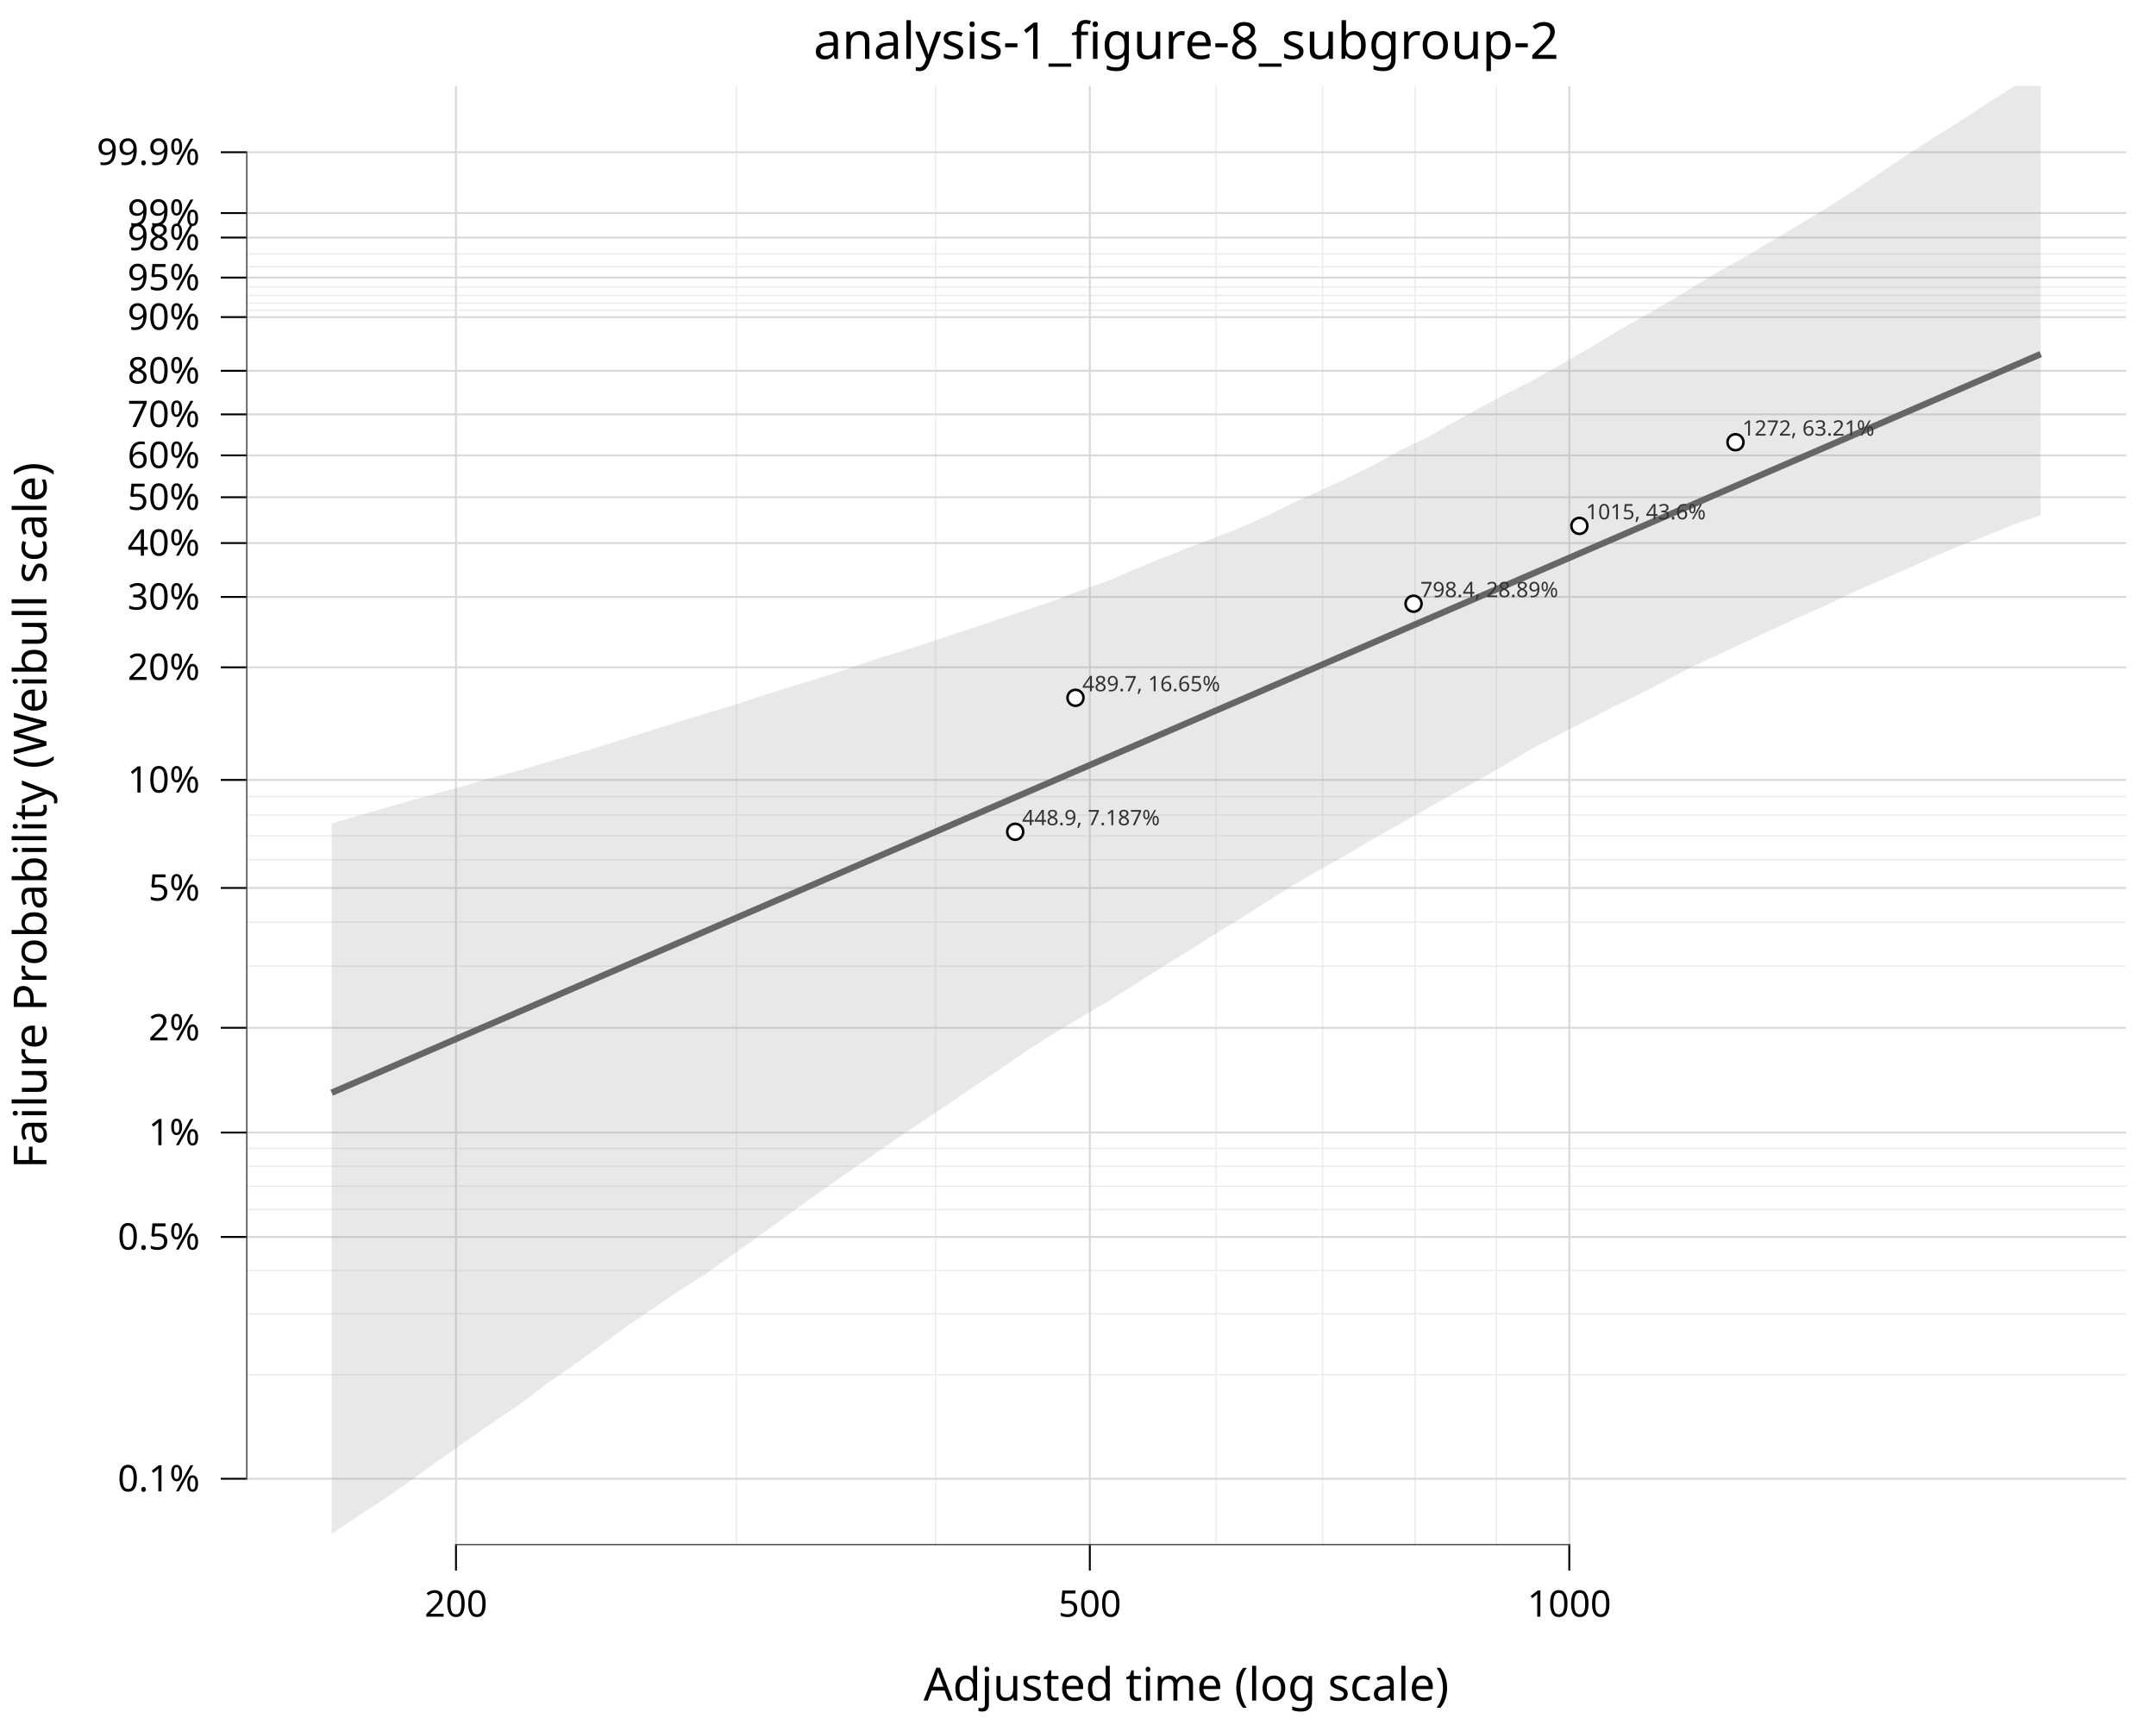
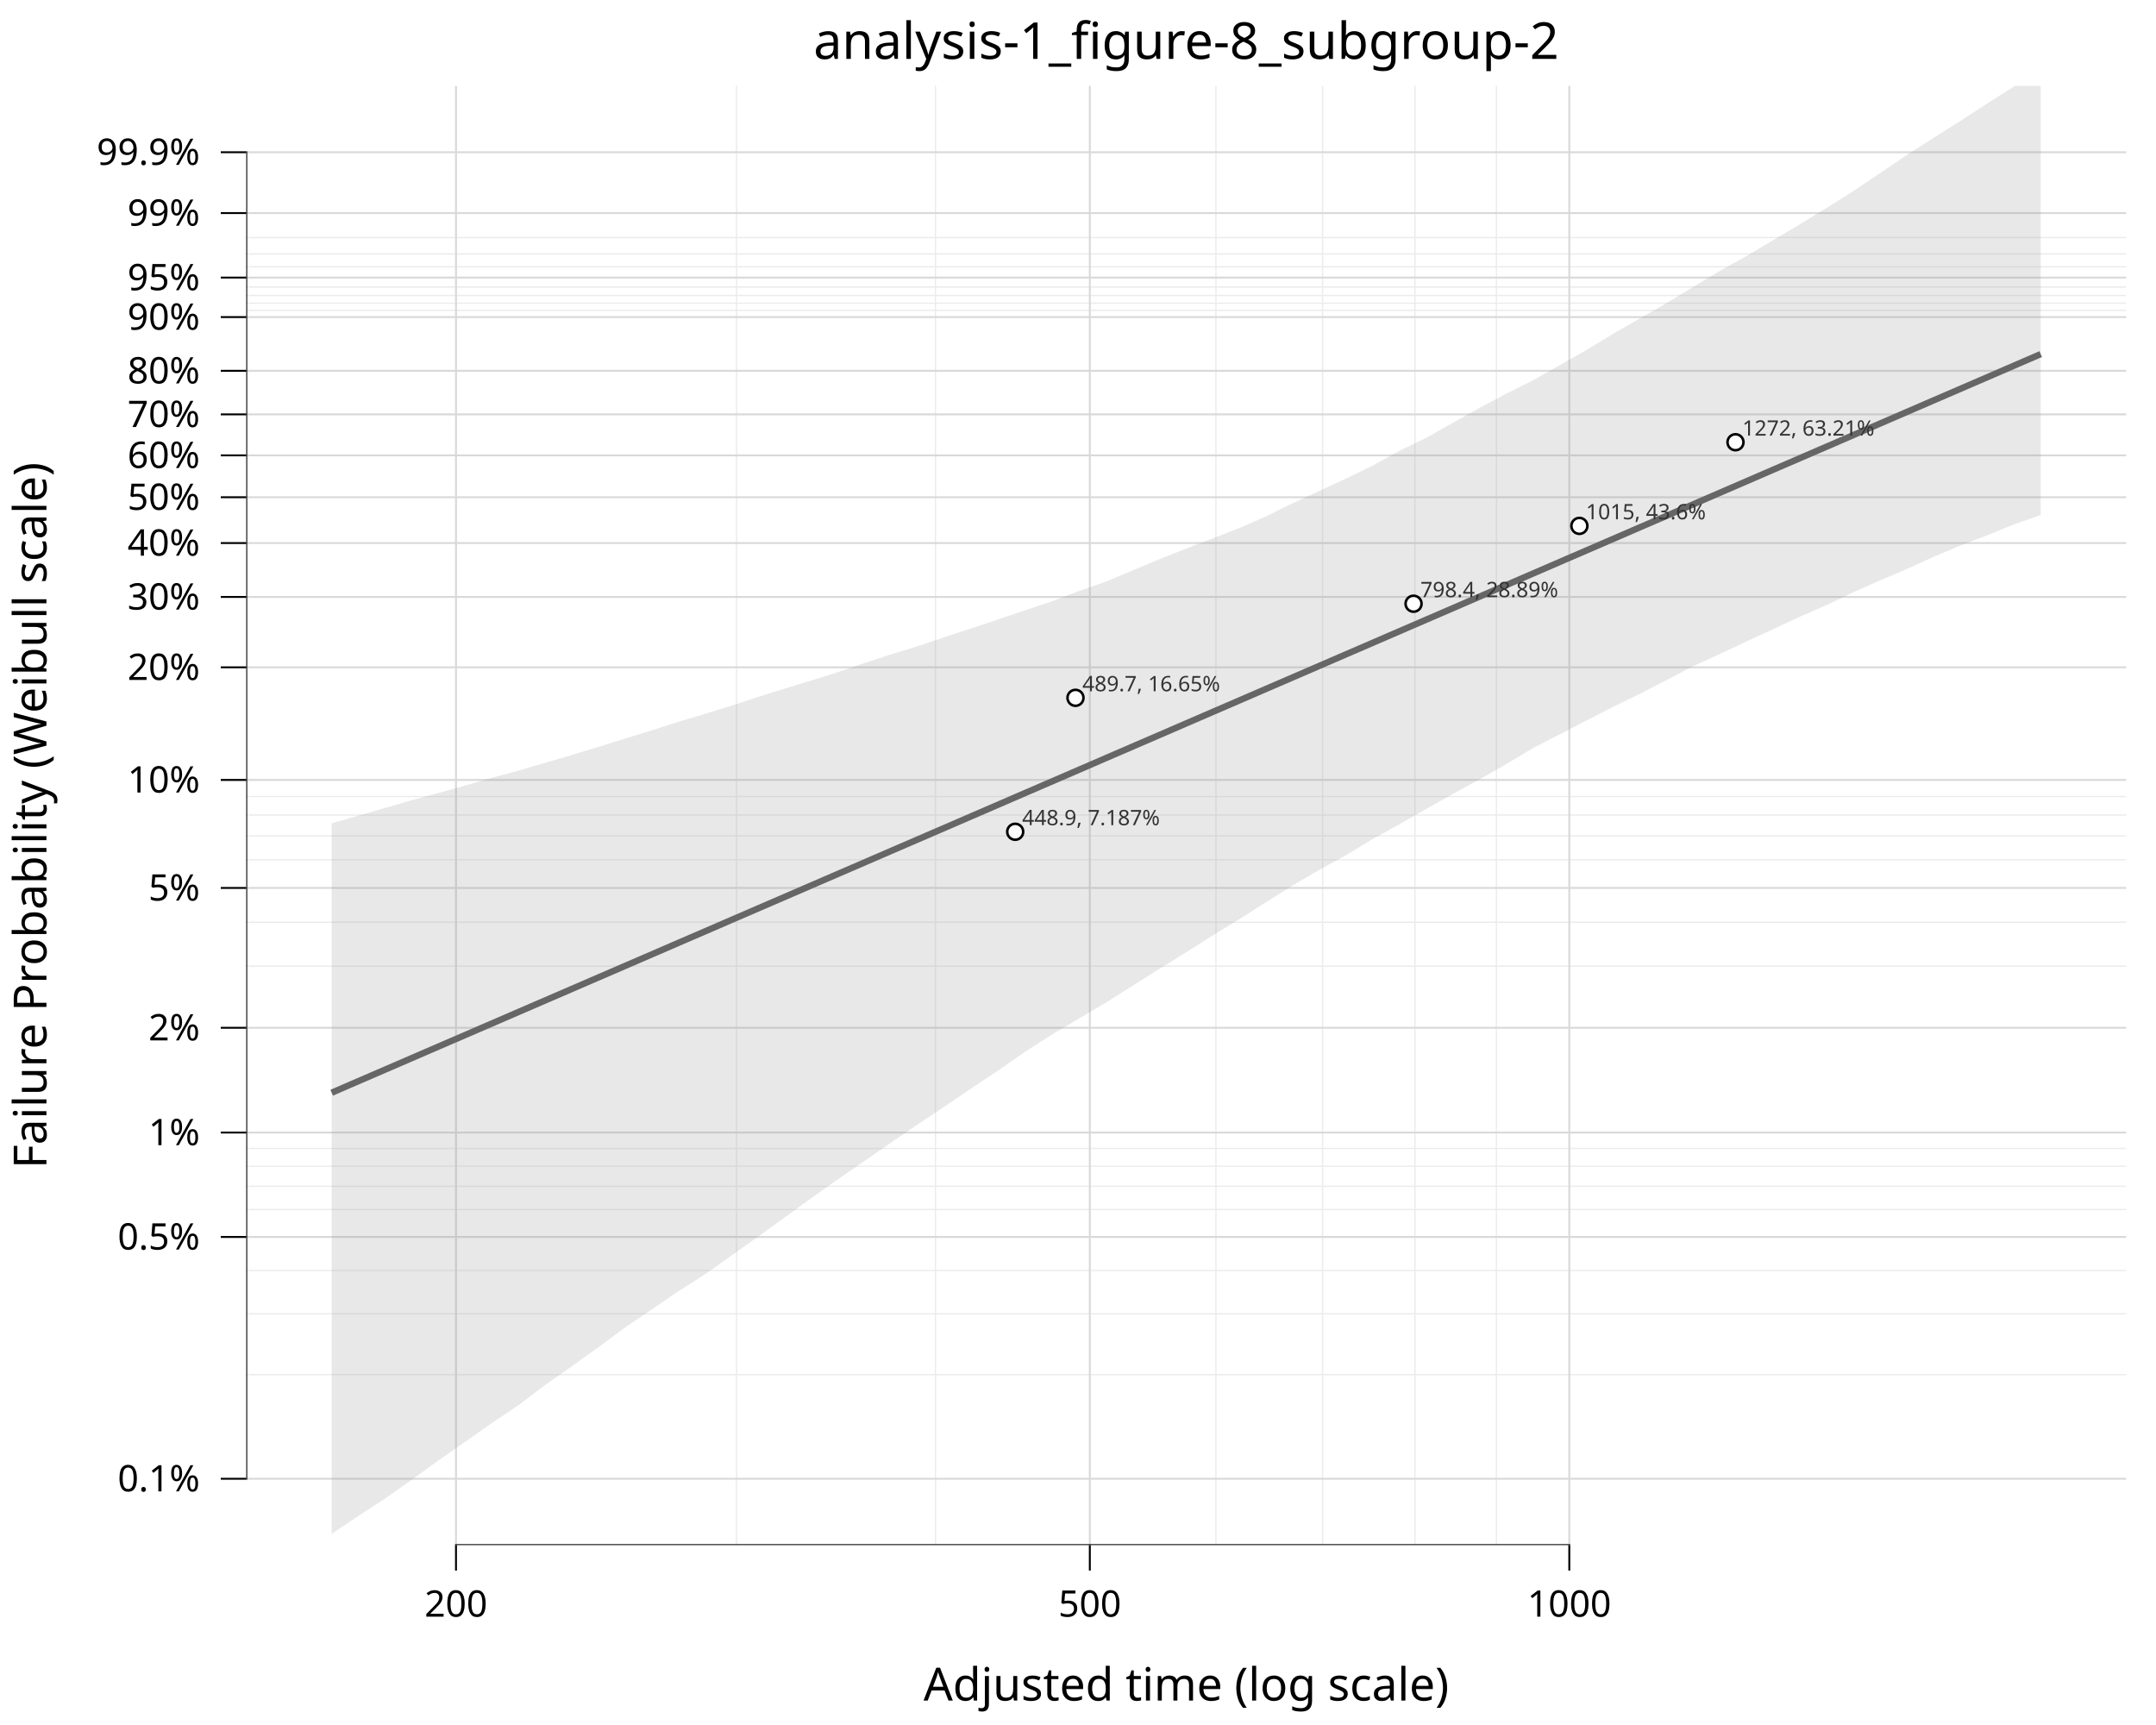
<svg xmlns="http://www.w3.org/2000/svg" class="svglite" data-engine-version="2.0" width="720.00pt" height="576.00pt" viewBox="0 0 720.00 576.00">
  <defs>
    <style type="text/css">
    .svglite line, .svglite polyline, .svglite polygon, .svglite path, .svglite rect, .svglite circle {
      fill: none;
      stroke: #000000;
      stroke-linecap: round;
      stroke-linejoin: round;
      stroke-miterlimit: 10.00;
    }
  </style>
  </defs>
  <rect width="100%" height="100%" style="stroke: none; fill: #FFFFFF;" />
  <defs>
    <clipPath id="cpMC4wMHw3MjAuMDB8MC4wMHw1NzYuMDA=">
      <rect x="0.00" y="0.00" width="720.00" height="576.00" />
    </clipPath>
  </defs>
  <g clip-path="url(#cpMC4wMHw3MjAuMDB8MC4wMHw1NzYuMDA=)">
    <rect x="0" y="0.00" width="720.00" height="576.00" style="stroke-width: 10.67; stroke: none;" />
  </g>
  <defs>
    <clipPath id="cpODIuMjR8NzEwLjA0fDI4LjY4fDUxNS45Mw==">
      <rect x="82.24" y="28.68" width="627.80" height="487.25" />
    </clipPath>
  </defs>
  <g clip-path="url(#cpODIuMjR8NzEwLjA0fDI4LjY4fDUxNS45Mw==)">
    <rect x="82.24" y="28.68" width="627.80" height="487.25" style="stroke-width: 10.67; stroke: none;" />
    <polyline points="82.24,459.02 710.04,459.02 " style="stroke-width: 0.43; stroke: #EBEBEB; stroke-linecap: butt;" />
    <polyline points="82.24,438.68 710.04,438.68 " style="stroke-width: 0.43; stroke: #EBEBEB; stroke-linecap: butt;" />
    <polyline points="82.24,424.24 710.04,424.24 " style="stroke-width: 0.43; stroke: #EBEBEB; stroke-linecap: butt;" />
    <polyline points="82.24,403.87 710.04,403.87 " style="stroke-width: 0.43; stroke: #EBEBEB; stroke-linecap: butt;" />
    <polyline points="82.24,396.12 710.04,396.12 " style="stroke-width: 0.43; stroke: #EBEBEB; stroke-linecap: butt;" />
    <polyline points="82.24,389.41 710.04,389.41 " style="stroke-width: 0.43; stroke: #EBEBEB; stroke-linecap: butt;" />
    <polyline points="82.24,383.48 710.04,383.48 " style="stroke-width: 0.43; stroke: #EBEBEB; stroke-linecap: butt;" />
    <polyline points="82.24,322.61 710.04,322.61 " style="stroke-width: 0.43; stroke: #EBEBEB; stroke-linecap: butt;" />
    <polyline points="82.24,307.94 710.04,307.94 " style="stroke-width: 0.43; stroke: #EBEBEB; stroke-linecap: butt;" />
    <polyline points="82.24,287.10 710.04,287.10 " style="stroke-width: 0.43; stroke: #EBEBEB; stroke-linecap: butt;" />
    <polyline points="82.24,279.11 710.04,279.11 " style="stroke-width: 0.43; stroke: #EBEBEB; stroke-linecap: butt;" />
    <polyline points="82.24,272.15 710.04,272.15 " style="stroke-width: 0.43; stroke: #EBEBEB; stroke-linecap: butt;" />
    <polyline points="82.24,265.98 710.04,265.98 " style="stroke-width: 0.43; stroke: #EBEBEB; stroke-linecap: butt;" />
    <polyline points="82.24,199.33 710.04,199.33 " style="stroke-width: 0.43; stroke: #EBEBEB; stroke-linecap: butt;" />
    <polyline points="82.24,138.37 710.04,138.37 " style="stroke-width: 0.43; stroke: #EBEBEB; stroke-linecap: butt;" />
    <polyline points="82.24,103.63 710.04,103.63 " style="stroke-width: 0.43; stroke: #EBEBEB; stroke-linecap: butt;" />
    <polyline points="82.24,101.24 710.04,101.24 " style="stroke-width: 0.43; stroke: #EBEBEB; stroke-linecap: butt;" />
    <polyline points="82.24,98.66 710.04,98.66 " style="stroke-width: 0.43; stroke: #EBEBEB; stroke-linecap: butt;" />
    <polyline points="82.24,95.84 710.04,95.84 " style="stroke-width: 0.43; stroke: #EBEBEB; stroke-linecap: butt;" />
    <polyline points="82.24,92.69 710.04,92.69 " style="stroke-width: 0.43; stroke: #EBEBEB; stroke-linecap: butt;" />
    <polyline points="82.24,89.09 710.04,89.09 " style="stroke-width: 0.43; stroke: #EBEBEB; stroke-linecap: butt;" />
    <polyline points="82.24,84.80 710.04,84.80 " style="stroke-width: 0.43; stroke: #EBEBEB; stroke-linecap: butt;" />
+     <polyline points="82.24,79.32 710.04,79.32 " style="stroke-width: 0.43; stroke: #EBEBEB; stroke-linecap: butt;" />
    <polyline points="245.95,515.93 245.95,28.68 " style="stroke-width: 0.43; stroke: #EBEBEB; stroke-linecap: butt;" />
    <polyline points="312.40,515.93 312.40,28.68 " style="stroke-width: 0.43; stroke: #EBEBEB; stroke-linecap: butt;" />
    <polyline points="406.07,515.93 406.07,28.68 " style="stroke-width: 0.43; stroke: #EBEBEB; stroke-linecap: butt;" />
    <polyline points="441.68,515.93 441.68,28.68 " style="stroke-width: 0.43; stroke: #EBEBEB; stroke-linecap: butt;" />
    <polyline points="472.52,515.93 472.52,28.68 " style="stroke-width: 0.43; stroke: #EBEBEB; stroke-linecap: butt;" />
    <polyline points="499.73,515.93 499.73,28.68 " style="stroke-width: 0.43; stroke: #EBEBEB; stroke-linecap: butt;" />
    <polyline points="82.24,493.78 710.04,493.78 " style="stroke-width: 0.64; stroke: #D9D9D9; stroke-linecap: butt;" />
    <polyline points="82.24,413.03 710.04,413.03 " style="stroke-width: 0.64; stroke: #D9D9D9; stroke-linecap: butt;" />
    <polyline points="82.24,378.17 710.04,378.17 " style="stroke-width: 0.64; stroke: #D9D9D9; stroke-linecap: butt;" />
    <polyline points="82.24,343.19 710.04,343.19 " style="stroke-width: 0.64; stroke: #D9D9D9; stroke-linecap: butt;" />
    <polyline points="82.24,296.50 710.04,296.50 " style="stroke-width: 0.64; stroke: #D9D9D9; stroke-linecap: butt;" />
    <polyline points="82.24,260.43 710.04,260.43 " style="stroke-width: 0.64; stroke: #D9D9D9; stroke-linecap: butt;" />
    <polyline points="82.24,222.83 710.04,222.83 " style="stroke-width: 0.64; stroke: #D9D9D9; stroke-linecap: butt;" />
    <polyline points="82.24,199.33 710.04,199.33 " style="stroke-width: 0.64; stroke: #D9D9D9; stroke-linecap: butt;" />
    <polyline points="82.24,181.33 710.04,181.33 " style="stroke-width: 0.64; stroke: #D9D9D9; stroke-linecap: butt;" />
    <polyline points="82.24,166.03 710.04,166.03 " style="stroke-width: 0.64; stroke: #D9D9D9; stroke-linecap: butt;" />
    <polyline points="82.24,152.05 710.04,152.05 " style="stroke-width: 0.64; stroke: #D9D9D9; stroke-linecap: butt;" />
    <polyline points="82.24,138.37 710.04,138.37 " style="stroke-width: 0.64; stroke: #D9D9D9; stroke-linecap: butt;" />
    <polyline points="82.24,123.82 710.04,123.82 " style="stroke-width: 0.64; stroke: #D9D9D9; stroke-linecap: butt;" />
    <polyline points="82.24,105.88 710.04,105.88 " style="stroke-width: 0.64; stroke: #D9D9D9; stroke-linecap: butt;" />
    <polyline points="82.24,92.69 710.04,92.69 " style="stroke-width: 0.64; stroke: #D9D9D9; stroke-linecap: butt;" />
-     <polyline points="82.24,79.32 710.04,79.32 " style="stroke-width: 0.64; stroke: #D9D9D9; stroke-linecap: butt;" />
    <polyline points="82.24,71.14 710.04,71.14 " style="stroke-width: 0.64; stroke: #D9D9D9; stroke-linecap: butt;" />
    <polyline points="82.24,50.83 710.04,50.83 " style="stroke-width: 0.64; stroke: #D9D9D9; stroke-linecap: butt;" />
    <polyline points="152.28,515.93 152.28,28.68 " style="stroke-width: 0.64; stroke: #D9D9D9; stroke-linecap: butt;" />
    <polyline points="363.95,515.93 363.95,28.68 " style="stroke-width: 0.64; stroke: #D9D9D9; stroke-linecap: butt;" />
    <polyline points="524.07,515.93 524.07,28.68 " style="stroke-width: 0.64; stroke: #D9D9D9; stroke-linecap: butt;" />
    <polygon points="110.77,274.90 119.69,272.36 128.61,269.77 137.52,267.21 146.44,264.78 155.36,262.30 164.28,259.71 173.20,257.31 182.11,254.69 191.03,252.09 199.95,249.37 208.87,246.59 217.78,243.83 226.70,240.99 235.62,238.30 244.54,235.56 253.45,232.62 262.37,229.84 271.29,227.12 280.21,224.31 289.12,221.26 298.04,218.35 306.96,215.62 315.88,212.62 324.80,209.67 333.71,206.70 342.63,203.69 351.55,200.70 360.47,197.30 369.38,194.21 378.30,190.44 387.22,186.71 396.14,183.17 405.05,179.75 413.97,176.28 422.89,172.37 431.81,167.99 440.72,163.84 449.64,159.74 458.56,155.39 467.48,150.45 476.40,146.16 485.31,141.10 494.23,136.15 503.15,131.39 512.07,126.93 520.98,121.88 529.90,116.82 538.82,111.39 547.74,106.27 556.65,101.16 565.57,95.73 574.49,90.36 583.41,85.40 592.32,80.10 601.24,74.79 610.16,69.33 619.08,63.69 628.00,57.70 636.91,51.68 645.83,45.96 654.75,40.33 663.67,34.54 672.58,28.86 681.50,23.34 681.50,171.97 672.58,175.08 663.67,178.74 654.75,182.12 645.83,185.88 636.91,189.93 628.00,193.75 619.08,197.67 610.16,201.96 601.24,205.85 592.32,210.00 583.41,214.11 574.49,218.31 565.57,222.37 556.65,227.05 547.74,231.62 538.82,235.98 529.90,240.52 520.98,245.15 512.07,249.72 503.15,255.07 494.23,260.16 485.31,265.04 476.40,270.06 467.48,275.15 458.56,280.08 449.64,285.47 440.72,290.38 431.81,295.57 422.89,301.17 413.97,306.87 405.05,312.30 396.14,317.97 387.22,323.49 378.30,329.12 369.38,334.74 360.47,340.01 351.55,345.28 342.63,351.00 333.71,357.20 324.80,363.10 315.88,369.21 306.96,375.13 298.04,381.20 289.12,387.39 280.21,393.51 271.29,399.80 262.37,406.27 253.45,412.72 244.54,419.04 235.62,425.39 226.70,431.06 217.78,437.14 208.87,443.18 199.95,449.77 191.03,456.19 182.11,462.39 173.20,469.18 164.28,475.15 155.36,481.43 146.44,487.65 137.52,494.09 128.61,500.37 119.69,506.19 110.77,512.18 " style="stroke-width: 0.00; stroke: none; stroke-linecap: butt; fill: #999999; fill-opacity: 0.22;" />
    <polyline points="110.77,274.90 119.69,272.36 128.61,269.77 137.52,267.21 146.44,264.78 155.36,262.30 164.28,259.71 173.20,257.31 182.11,254.69 191.03,252.09 199.95,249.37 208.87,246.59 217.78,243.83 226.70,240.99 235.62,238.30 244.54,235.56 253.45,232.62 262.37,229.84 271.29,227.12 280.21,224.31 289.12,221.26 298.04,218.35 306.96,215.62 315.88,212.62 324.80,209.67 333.71,206.70 342.63,203.69 351.55,200.70 360.47,197.30 369.38,194.21 378.30,190.44 387.22,186.71 396.14,183.17 405.05,179.75 413.97,176.28 422.89,172.37 431.81,167.99 440.72,163.84 449.64,159.74 458.56,155.39 467.48,150.45 476.40,146.16 485.31,141.10 494.23,136.15 503.15,131.39 512.07,126.93 520.98,121.88 529.90,116.82 538.82,111.39 547.74,106.27 556.65,101.16 565.57,95.73 574.49,90.36 583.41,85.40 592.32,80.10 601.24,74.79 610.16,69.33 619.08,63.69 628.00,57.70 636.91,51.68 645.83,45.96 654.75,40.33 663.67,34.54 672.58,28.86 681.50,23.34 " style="stroke-width: 1.07; stroke: none; stroke-linecap: butt;" />
    <polyline points="681.50,171.97 672.58,175.08 663.67,178.74 654.75,182.12 645.83,185.88 636.91,189.93 628.00,193.75 619.08,197.67 610.16,201.96 601.24,205.85 592.32,210.00 583.41,214.11 574.49,218.31 565.57,222.37 556.65,227.05 547.74,231.62 538.82,235.98 529.90,240.52 520.98,245.15 512.07,249.72 503.15,255.07 494.23,260.16 485.31,265.04 476.40,270.06 467.48,275.15 458.56,280.08 449.64,285.47 440.72,290.38 431.81,295.57 422.89,301.17 413.97,306.87 405.05,312.30 396.14,317.97 387.22,323.49 378.30,329.12 369.38,334.74 360.47,340.01 351.55,345.28 342.63,351.00 333.71,357.20 324.80,363.10 315.88,369.21 306.96,375.13 298.04,381.20 289.12,387.39 280.21,393.51 271.29,399.80 262.37,406.27 253.45,412.72 244.54,419.04 235.62,425.39 226.70,431.06 217.78,437.14 208.87,443.18 199.95,449.77 191.03,456.19 182.11,462.39 173.20,469.18 164.28,475.15 155.36,481.43 146.44,487.65 137.52,494.09 128.61,500.37 119.69,506.19 110.77,512.18 " style="stroke-width: 1.07; stroke: none; stroke-linecap: butt;" />
    <polyline points="110.77,364.87 119.69,361.01 128.61,357.16 137.52,353.31 146.44,349.45 155.36,345.60 164.28,341.75 173.20,337.89 182.11,334.04 191.03,330.19 199.95,326.33 208.87,322.48 217.78,318.63 226.70,314.77 235.62,310.92 244.54,307.06 253.45,303.21 262.37,299.36 271.29,295.50 280.21,291.65 289.12,287.80 298.04,283.94 306.96,280.09 315.88,276.24 324.80,272.38 333.71,268.53 342.63,264.67 351.55,260.82 360.47,256.97 369.38,253.11 378.30,249.26 387.22,245.41 396.14,241.55 405.05,237.70 413.97,233.85 422.89,229.99 431.81,226.14 440.72,222.29 449.64,218.43 458.56,214.58 467.48,210.72 476.40,206.87 485.31,203.02 494.23,199.16 503.15,195.31 512.07,191.46 520.98,187.60 529.90,183.75 538.82,179.90 547.74,176.04 556.65,172.19 565.57,168.34 574.49,164.48 583.41,160.63 592.32,156.77 601.24,152.92 610.16,149.07 619.08,145.21 628.00,141.36 636.91,137.51 645.83,133.65 654.75,129.80 663.67,125.95 672.58,122.09 681.50,118.24 " style="stroke-width: 2.13; stroke: #666666; stroke-linecap: butt;" />
    <circle cx="339.03" cy="277.74" r="2.67" style="stroke-width: 0.85; fill: #FFFFFF;" />
    <circle cx="359.16" cy="233.01" r="2.67" style="stroke-width: 0.85; fill: #FFFFFF;" />
    <circle cx="472.06" cy="201.59" r="2.67" style="stroke-width: 0.85; fill: #FFFFFF;" />
    <circle cx="527.44" cy="175.60" r="2.67" style="stroke-width: 0.85; fill: #FFFFFF;" />
    <circle cx="579.57" cy="147.67" r="2.67" style="stroke-width: 0.85; fill: #FFFFFF;" />
    <text x="341.33" y="275.54" style="font-size: 7.11px; fill: #333333; font-family: sans;" textLength="45.88px" lengthAdjust="spacingAndGlyphs">448.9, 7.187%</text>
    <text x="361.45" y="230.81" style="font-size: 7.11px; fill: #333333; font-family: sans;" textLength="45.88px" lengthAdjust="spacingAndGlyphs">489.7, 16.65%</text>
    <text x="474.36" y="199.39" style="font-size: 7.11px; fill: #333333; font-family: sans;" textLength="45.88px" lengthAdjust="spacingAndGlyphs">798.4, 28.89%</text>
    <text x="529.63" y="173.40" style="font-size: 7.11px; fill: #333333; font-family: sans;" textLength="43.90px" lengthAdjust="spacingAndGlyphs"> 1015,  43.6%</text>
    <text x="581.87" y="145.46" style="font-size: 7.11px; fill: #333333; font-family: sans;" textLength="45.88px" lengthAdjust="spacingAndGlyphs"> 1272, 63.21%</text>
    <line x1="151.96" y1="515.93" x2="524.39" y2="515.93" style="stroke-width: 0.64; stroke-linecap: butt;" />
    <line x1="82.24" y1="494.10" x2="82.24" y2="50.51" style="stroke-width: 0.64; stroke-linecap: butt;" />
    <rect x="82.24" y="28.68" width="627.80" height="487.25" style="stroke-width: 0.00; stroke: none;" />
  </g>
  <g clip-path="url(#cpMC4wMHw3MjAuMDB8MC4wMHw1NzYuMDA=)">
    <polyline points="82.24,515.93 82.24,28.68 " style="stroke-width: 0.00; stroke: none; stroke-linecap: butt;" />
    <text x="66.76" y="497.99" text-anchor="end" style="font-size: 12.24px; font-family: sans;" textLength="34.70px" lengthAdjust="spacingAndGlyphs">  0.1%</text>
    <text x="66.76" y="417.24" text-anchor="end" style="font-size: 12.24px; font-family: sans;" textLength="34.70px" lengthAdjust="spacingAndGlyphs">  0.5%</text>
    <text x="66.76" y="382.39" text-anchor="end" style="font-size: 12.24px; font-family: sans;" textLength="31.29px" lengthAdjust="spacingAndGlyphs">    1%</text>
    <text x="66.76" y="347.40" text-anchor="end" style="font-size: 12.24px; font-family: sans;" textLength="31.29px" lengthAdjust="spacingAndGlyphs">    2%</text>
    <text x="66.76" y="300.71" text-anchor="end" style="font-size: 12.24px; font-family: sans;" textLength="31.29px" lengthAdjust="spacingAndGlyphs">    5%</text>
    <text x="66.76" y="264.64" text-anchor="end" style="font-size: 12.24px; font-family: sans;" textLength="34.70px" lengthAdjust="spacingAndGlyphs">   10%</text>
    <text x="66.76" y="227.04" text-anchor="end" style="font-size: 12.24px; font-family: sans;" textLength="34.70px" lengthAdjust="spacingAndGlyphs">   20%</text>
    <text x="66.76" y="203.54" text-anchor="end" style="font-size: 12.24px; font-family: sans;" textLength="34.70px" lengthAdjust="spacingAndGlyphs">   30%</text>
    <text x="66.76" y="185.54" text-anchor="end" style="font-size: 12.24px; font-family: sans;" textLength="34.70px" lengthAdjust="spacingAndGlyphs">   40%</text>
    <text x="66.76" y="170.24" text-anchor="end" style="font-size: 12.24px; font-family: sans;" textLength="34.70px" lengthAdjust="spacingAndGlyphs">   50%</text>
    <text x="66.76" y="156.26" text-anchor="end" style="font-size: 12.24px; font-family: sans;" textLength="34.70px" lengthAdjust="spacingAndGlyphs">   60%</text>
    <text x="66.76" y="142.58" text-anchor="end" style="font-size: 12.24px; font-family: sans;" textLength="34.70px" lengthAdjust="spacingAndGlyphs">   70%</text>
    <text x="66.76" y="128.03" text-anchor="end" style="font-size: 12.24px; font-family: sans;" textLength="34.70px" lengthAdjust="spacingAndGlyphs">   80%</text>
    <text x="66.76" y="110.09" text-anchor="end" style="font-size: 12.24px; font-family: sans;" textLength="34.70px" lengthAdjust="spacingAndGlyphs">   90%</text>
    <text x="66.76" y="96.90" text-anchor="end" style="font-size: 12.24px; font-family: sans;" textLength="34.70px" lengthAdjust="spacingAndGlyphs">   95%</text>
-     <text x="66.76" y="83.53" text-anchor="end" style="font-size: 12.24px; font-family: sans;" textLength="34.70px" lengthAdjust="spacingAndGlyphs">   98%</text>
    <text x="66.76" y="75.35" text-anchor="end" style="font-size: 12.24px; font-family: sans;" textLength="34.70px" lengthAdjust="spacingAndGlyphs">   99%</text>
    <text x="66.76" y="55.04" text-anchor="end" style="font-size: 12.24px; font-family: sans;" textLength="38.11px" lengthAdjust="spacingAndGlyphs"> 99.9%</text>
    <polyline points="73.73,493.78 82.24,493.78 " style="stroke-width: 0.64; stroke-linecap: butt;" />
    <polyline points="73.73,413.03 82.24,413.03 " style="stroke-width: 0.64; stroke-linecap: butt;" />
    <polyline points="73.73,378.17 82.24,378.17 " style="stroke-width: 0.64; stroke-linecap: butt;" />
    <polyline points="73.73,343.19 82.24,343.19 " style="stroke-width: 0.64; stroke-linecap: butt;" />
    <polyline points="73.73,296.50 82.24,296.50 " style="stroke-width: 0.64; stroke-linecap: butt;" />
    <polyline points="73.73,260.43 82.24,260.43 " style="stroke-width: 0.64; stroke-linecap: butt;" />
    <polyline points="73.73,222.83 82.24,222.83 " style="stroke-width: 0.64; stroke-linecap: butt;" />
    <polyline points="73.73,199.33 82.24,199.33 " style="stroke-width: 0.64; stroke-linecap: butt;" />
    <polyline points="73.73,181.33 82.24,181.33 " style="stroke-width: 0.64; stroke-linecap: butt;" />
    <polyline points="73.73,166.03 82.24,166.03 " style="stroke-width: 0.64; stroke-linecap: butt;" />
    <polyline points="73.73,152.05 82.24,152.05 " style="stroke-width: 0.64; stroke-linecap: butt;" />
    <polyline points="73.73,138.37 82.24,138.37 " style="stroke-width: 0.64; stroke-linecap: butt;" />
    <polyline points="73.73,123.82 82.24,123.82 " style="stroke-width: 0.64; stroke-linecap: butt;" />
    <polyline points="73.73,105.88 82.24,105.88 " style="stroke-width: 0.64; stroke-linecap: butt;" />
    <polyline points="73.73,92.69 82.24,92.69 " style="stroke-width: 0.64; stroke-linecap: butt;" />
-     <polyline points="73.73,79.32 82.24,79.32 " style="stroke-width: 0.64; stroke-linecap: butt;" />
    <polyline points="73.73,71.14 82.24,71.14 " style="stroke-width: 0.64; stroke-linecap: butt;" />
    <polyline points="73.73,50.83 82.24,50.83 " style="stroke-width: 0.64; stroke-linecap: butt;" />
    <polyline points="82.24,515.93 710.04,515.93 " style="stroke-width: 0.00; stroke: none; stroke-linecap: butt;" />
    <polyline points="152.28,524.43 152.28,515.93 " style="stroke-width: 0.64; stroke-linecap: butt;" />
    <polyline points="363.95,524.43 363.95,515.93 " style="stroke-width: 0.64; stroke-linecap: butt;" />
    <polyline points="524.07,524.43 524.07,515.93 " style="stroke-width: 0.64; stroke-linecap: butt;" />
    <text x="152.28" y="539.83" text-anchor="middle" style="font-size: 12.24px; font-family: sans;" textLength="27.22px" lengthAdjust="spacingAndGlyphs">  200</text>
    <text x="363.95" y="539.83" text-anchor="middle" style="font-size: 12.24px; font-family: sans;" textLength="27.22px" lengthAdjust="spacingAndGlyphs">  500</text>
    <text x="524.07" y="539.83" text-anchor="middle" style="font-size: 12.24px; font-family: sans;" textLength="30.63px" lengthAdjust="spacingAndGlyphs"> 1000</text>
    <text x="396.14" y="567.84" text-anchor="middle" style="font-size: 15.30px; font-family: sans;" textLength="167.54px" lengthAdjust="spacingAndGlyphs">Adjusted time (log scale)</text>
    <text transform="translate(15.51,272.30) rotate(-90)" text-anchor="middle" style="font-size: 15.30px; font-family: sans;" textLength="227.03px" lengthAdjust="spacingAndGlyphs">Failure Probability (Weibull scale)</text>
    <text x="396.14" y="19.67" text-anchor="middle" style="font-size: 17.00px; font-family: sans;" textLength="239.12px" lengthAdjust="spacingAndGlyphs">analysis-1_figure-8_subgroup-2</text>
  </g>
</svg>
